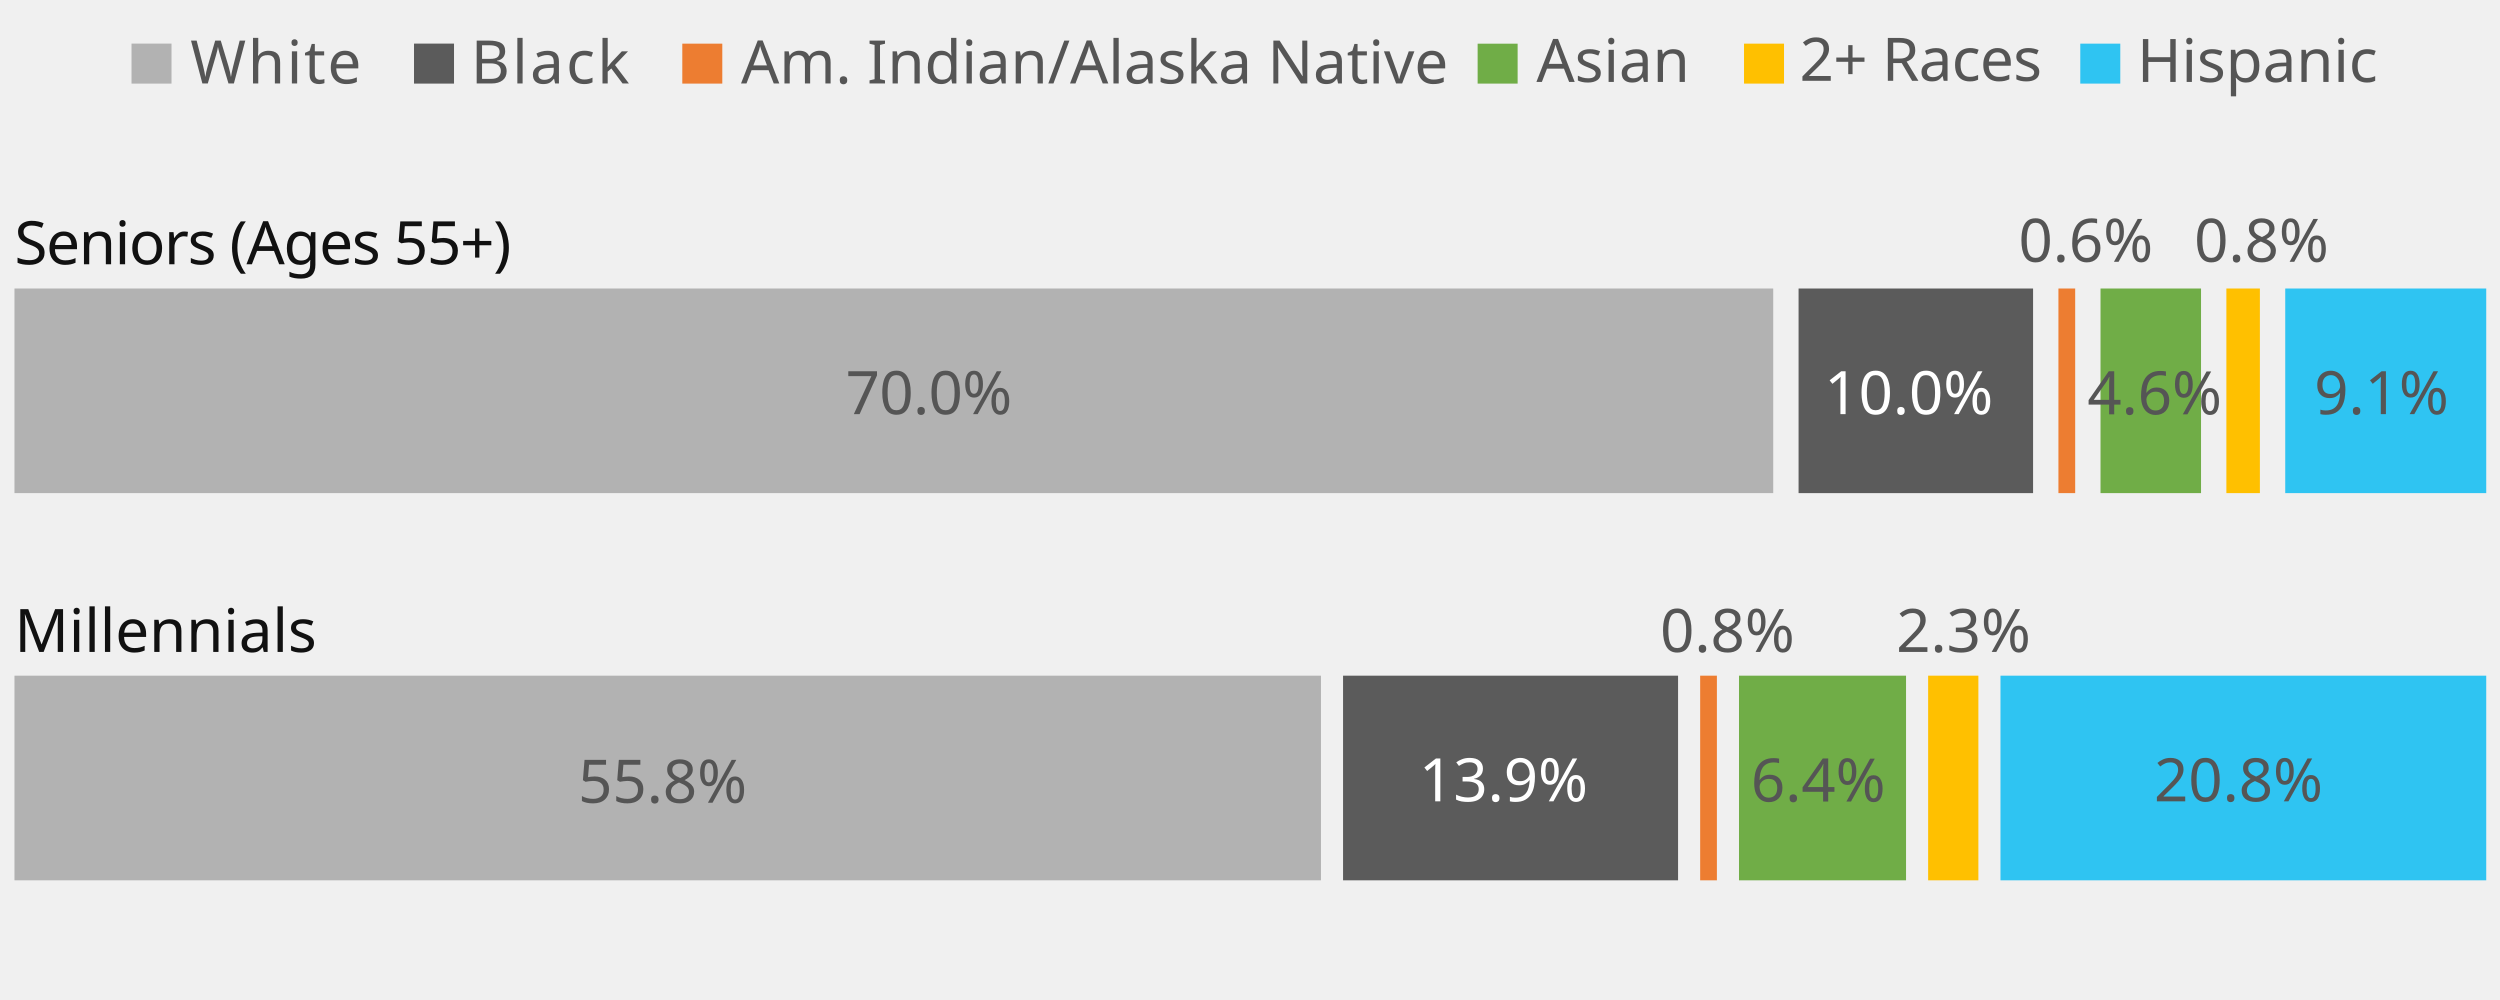
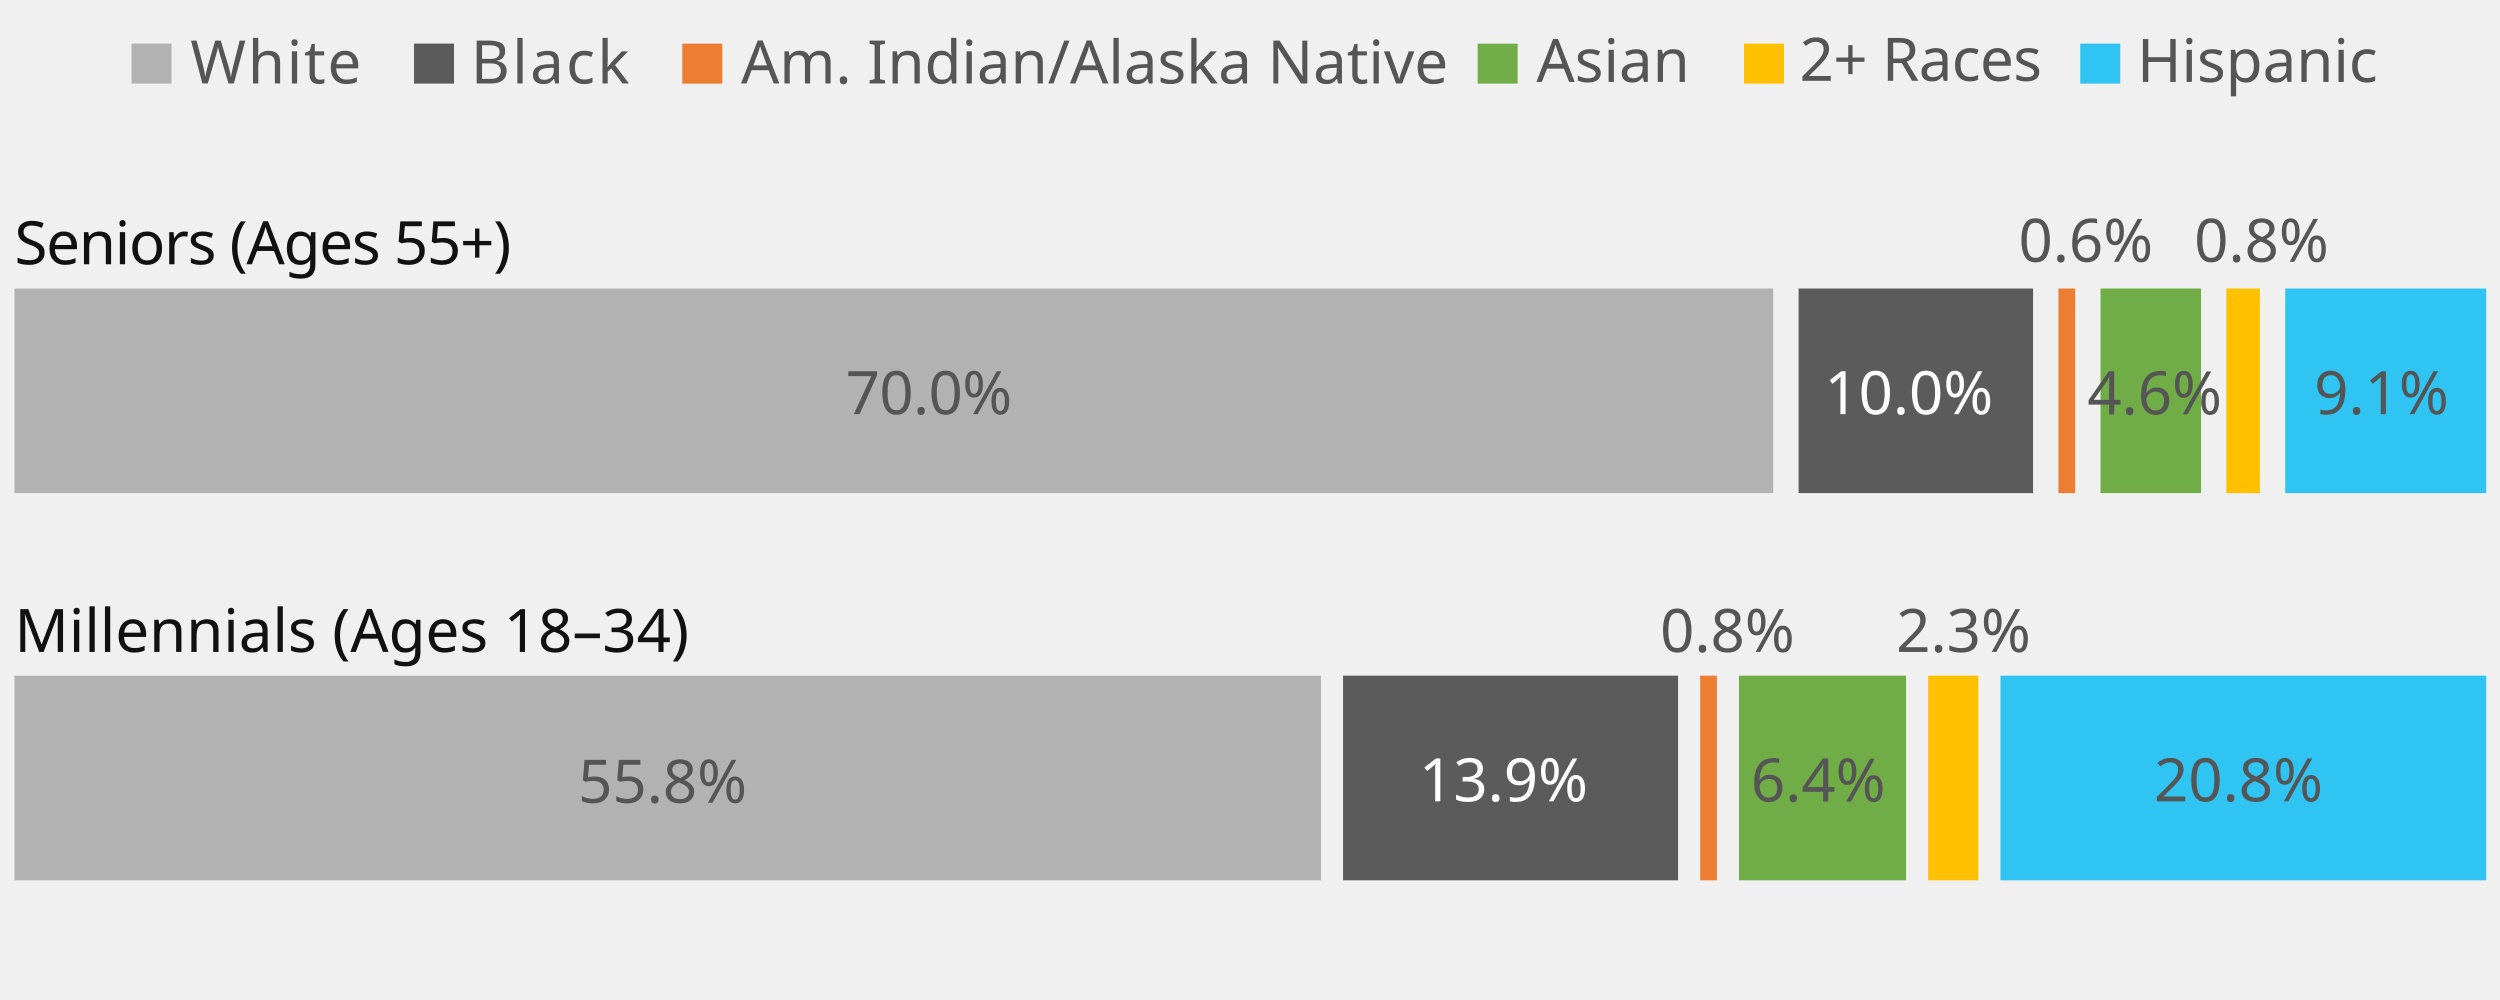
- <svg xmlns="http://www.w3.org/2000/svg" id="Layer_1" data-name="Layer 1" viewBox="0 0 750 300" version="1.1" width="750" height="300">
+ <svg xmlns="http://www.w3.org/2000/svg" height="300" width="750" version="1.1" viewBox="0 0 750 300" data-name="Layer 1" id="Layer_1">
  <defs id="defs4">
    <style id="style2">.cls-1,.cls-34{fill:#b2b2b2;}.cls-1,.cls-11,.cls-15,.cls-25,.cls-27,.cls-33{fill-rule:evenodd;}.cls-2,.cls-40,.cls-48,.cls-7{font-size:13.37px;}.cls-2,.cls-7{fill:#595959;}.cls-2,.cls-48,.cls-7{font-family:Interstate-Light, Interstate-Light;}.cls-3{letter-spacing:0.03em;}.cls-4{letter-spacing:-0.03em;}.cls-5{letter-spacing:0.02em;}.cls-6{letter-spacing:0em;}.cls-7{letter-spacing:0.04em;}.cls-8{letter-spacing:-0.06em;}.cls-9{letter-spacing:-0.01em;}.cls-10{letter-spacing:0em;}.cls-11,.cls-35{fill:#5b5b5b;}.cls-12{letter-spacing:-0.04em;}.cls-13{letter-spacing:0.03em;}.cls-14{letter-spacing:0.02em;}.cls-15,.cls-39{fill:#2fc4f2;}.cls-16{letter-spacing:0em;}.cls-17{letter-spacing:0.03em;}.cls-18{letter-spacing:-0.06em;}.cls-19{letter-spacing:0.06em;}.cls-20{letter-spacing:-0.05em;}.cls-21{letter-spacing:-0.06em;}.cls-22{letter-spacing:0.04em;}.cls-23{letter-spacing:0.02em;}.cls-24{letter-spacing:-0.03em;}.cls-25,.cls-36{fill:#ed7d31;}.cls-26{letter-spacing:0.02em;}.cls-27,.cls-37{fill:#70ad47;}.cls-28{letter-spacing:-0.01em;}.cls-29{letter-spacing:0em;}.cls-30{letter-spacing:0.02em;}.cls-31{letter-spacing:-0.04em;}.cls-32{letter-spacing:0em;}.cls-33,.cls-38{fill:#ffc000;}.cls-40{font-family:Interstate-Bold, Interstate-Bold;}.cls-41{letter-spacing:-0.02em;}.cls-42{letter-spacing:-0.03em;}.cls-43{letter-spacing:-0.01em;}.cls-44{letter-spacing:-0.02em;}.cls-45{letter-spacing:-0.02em;}.cls-46{letter-spacing:-0.01em;}.cls-47{letter-spacing:0em;}.cls-48{fill:#fff;}</style>
  </defs>
-   <g transform="translate(-26.09979)" id="g4581">
-     <g transform="translate(58,-26.5488)" id="g4782">
-       <polygon class="cls-1" points="230.47,13.35 230.47,28.43 215.36,28.43 215.36,13.35 " id="polygon8" style="fill:#b2b2b2;fill-rule:evenodd" transform="matrix(0.794176,0,0,0.795756,-163.4791,29.00546)" />
-       <text class="cls-2" id="text20" style="font-style:normal;font-variant:normal;font-weight:normal;font-stretch:normal;font-size:18px;font-family:'PT Serif';-inkscape-font-specification:'PT Serif';fill:#555555;fill-opacity:1" x="25.186" y="51.589">
-         <tspan class="cls-3" id="tspan10" style="font-style:normal;font-variant:normal;font-weight:normal;font-stretch:normal;font-family:'PT Serif';-inkscape-font-specification:'PT Serif';letter-spacing:0.03em;fill:#555555;fill-opacity:1">White</tspan>
+   <g id="g4581" transform="translate(-26.09979)">
+     <g id="g4782" transform="translate(58,-26.5488)">
+       <polygon transform="matrix(0.794176,0,0,0.795756,-163.4791,29.00546)" style="fill:#b2b2b2;fill-rule:evenodd" id="polygon8" points="230.47,13.35 230.47,28.43 215.36,28.43 215.36,13.35 " class="cls-1" />
+       <text y="51.589" x="25.186" style="font-style:normal;font-variant:normal;font-weight:normal;font-stretch:normal;font-size:18px;font-family:'PT Serif';-inkscape-font-specification:'PT Serif';fill:#555555;fill-opacity:1" id="text20" class="cls-2">
+         <tspan style="font-style:normal;font-variant:normal;font-weight:normal;font-stretch:normal;font-family:'PT Serif';-inkscape-font-specification:'PT Serif';letter-spacing:0.03em;fill:#555555;fill-opacity:1" id="tspan10" class="cls-3">White</tspan>
      </text>
    </g>
-     <g transform="translate(51.20988,-26.5488)" id="g4777">
-       <text class="cls-7" id="text30" style="font-style:normal;font-variant:normal;font-weight:normal;font-stretch:normal;font-size:18px;font-family:'PT Serif';-inkscape-font-specification:'PT Serif';letter-spacing:0.04em;fill:#555555;fill-opacity:1" x="116.145" y="51.589">Black</text>
-       <polygon class="cls-11" points="284.27,13.35 299.38,13.35 299.38,28.43 284.27,28.43 " id="polygon32" style="fill:#5b5b5b;fill-rule:evenodd" transform="matrix(0.794176,0,0,0.795756,-126.6667,29.00546)" />
+     <g id="g4777" transform="translate(51.20988,-26.5488)">
+       <text y="51.589" x="116.145" style="font-style:normal;font-variant:normal;font-weight:normal;font-stretch:normal;font-size:18px;font-family:'PT Serif';-inkscape-font-specification:'PT Serif';letter-spacing:0.04em;fill:#555555;fill-opacity:1" id="text30" class="cls-7">Black</text>
+       <polygon transform="matrix(0.794176,0,0,0.795756,-126.6667,29.00546)" style="fill:#5b5b5b;fill-rule:evenodd" id="polygon32" points="284.27,13.35 299.38,13.35 299.38,28.43 284.27,28.43 " class="cls-11" />
    </g>
-     <g transform="translate(5.999998,-26.5488)" id="g4758">
-       <text class="cls-2" id="text50" style="font-style:normal;font-variant:normal;font-weight:normal;font-stretch:normal;font-size:18px;font-family:'PT Serif';-inkscape-font-specification:'PT Serif';fill:#555555;fill-opacity:1" x="661.225" y="51.129">Hispanic</text>
-       <polygon class="cls-15" points="704.48,28.43 689.38,28.43 689.38,13.35 704.48,13.35 " id="polygon52" style="fill:#2fc4f2;fill-rule:evenodd" transform="matrix(0.794702,0,0,0.794702,96.332,29.03542)" />
+     <g id="g4758" transform="translate(5.999998,-26.5488)">
+       <text y="51.129" x="661.225" style="font-style:normal;font-variant:normal;font-weight:normal;font-stretch:normal;font-size:18px;font-family:'PT Serif';-inkscape-font-specification:'PT Serif';fill:#555555;fill-opacity:1" id="text50" class="cls-2">Hispanic</text>
+       <polygon transform="matrix(0.794702,0,0,0.794702,96.332,29.03542)" style="fill:#2fc4f2;fill-rule:evenodd" id="polygon52" points="704.48,28.43 689.38,28.43 689.38,13.35 704.48,13.35 " class="cls-15" />
    </g>
-     <g transform="translate(44.82915,-26.5488)" id="g4773">
-       <text class="cls-2" id="text98" style="font-style:normal;font-variant:normal;font-weight:normal;font-stretch:normal;font-size:18px;font-family:'PT Serif';-inkscape-font-specification:'PT Serif';fill:#555555;fill-opacity:1" x="203.58" y="51.589">
-         <tspan class="cls-16" id="tspan54" style="font-style:normal;font-variant:normal;font-weight:normal;font-stretch:normal;font-family:'PT Serif';-inkscape-font-specification:'PT Serif';letter-spacing:0em;fill:#555555;fill-opacity:1">Am. Indian/Alaska Native</tspan>
+     <g id="g4773" transform="translate(44.82915,-26.5488)">
+       <text y="51.589" x="203.58" style="font-style:normal;font-variant:normal;font-weight:normal;font-stretch:normal;font-size:18px;font-family:'PT Serif';-inkscape-font-specification:'PT Serif';fill:#555555;fill-opacity:1" id="text98" class="cls-2">
+         <tspan style="font-style:normal;font-variant:normal;font-weight:normal;font-stretch:normal;font-family:'PT Serif';-inkscape-font-specification:'PT Serif';letter-spacing:0em;fill:#555555;fill-opacity:1" id="tspan54" class="cls-16">Am. Indian/Alaska Native</tspan>
      </text>
-       <polygon class="cls-25" points="350.5,13.35 365.6,13.35 365.6,28.43 350.5,28.43 " id="polygon100" style="fill:#ed7d31;fill-rule:evenodd" transform="matrix(0.794702,0,0,0.794702,-92.58404,29.03542)" />
+       <polygon transform="matrix(0.794702,0,0,0.794702,-92.58404,29.03542)" style="fill:#ed7d31;fill-rule:evenodd" id="polygon100" points="350.5,13.35 365.6,13.35 365.6,28.43 350.5,28.43 " class="cls-25" />
    </g>
-     <g transform="translate(20.94309,-26.5488)" id="g4768">
-       <text class="cls-2" id="text112" style="font-style:normal;font-variant:normal;font-weight:normal;font-stretch:normal;font-size:18px;font-family:'PT Serif';-inkscape-font-specification:'PT Serif';fill:#555555;fill-opacity:1" x="466.078" y="51.129">
-         <tspan class="cls-16" id="tspan102" style="font-style:normal;font-variant:normal;font-weight:normal;font-stretch:normal;font-family:'PT Serif';-inkscape-font-specification:'PT Serif';letter-spacing:0em;fill:#555555;fill-opacity:1">Asian</tspan>
+     <g id="g4768" transform="translate(20.94309,-26.5488)">
+       <text y="51.129" x="466.078" style="font-style:normal;font-variant:normal;font-weight:normal;font-stretch:normal;font-size:18px;font-family:'PT Serif';-inkscape-font-specification:'PT Serif';fill:#555555;fill-opacity:1" id="text112" class="cls-2">
+         <tspan style="font-style:normal;font-variant:normal;font-weight:normal;font-stretch:normal;font-family:'PT Serif';-inkscape-font-specification:'PT Serif';letter-spacing:0em;fill:#555555;fill-opacity:1" id="tspan102" class="cls-16">Asian</tspan>
      </text>
-       <polygon class="cls-27" points="548.4,28.43 533.29,28.43 533.29,13.35 548.4,13.35 " id="polygon114" style="fill:#70ad47;fill-rule:evenodd" transform="matrix(0.794176,0,0,0.794176,24.92131,29.05038)" />
+       <polygon transform="matrix(0.794176,0,0,0.794176,24.92131,29.05038)" style="fill:#70ad47;fill-rule:evenodd" id="polygon114" points="548.4,28.43 533.29,28.43 533.29,13.35 548.4,13.35 " class="cls-27" />
    </g>
-     <g transform="translate(14.69006,-26.5488)" id="g4763">
-       <text class="cls-2" id="text132" style="font-style:normal;font-variant:normal;font-weight:normal;font-stretch:normal;font-size:18px;font-family:'PT Serif';-inkscape-font-specification:'PT Serif';fill:#555555;fill-opacity:1" x="551.277" y="50.789">
-         <tspan class="cls-28" id="tspan116" style="font-style:normal;font-variant:normal;font-weight:normal;font-stretch:normal;font-family:'PT Serif';-inkscape-font-specification:'PT Serif';letter-spacing:-0.01em;fill:#555555;fill-opacity:1">2+ Races</tspan>
+     <g id="g4763" transform="translate(14.69006,-26.5488)">
+       <text y="50.789" x="551.277" style="font-style:normal;font-variant:normal;font-weight:normal;font-stretch:normal;font-size:18px;font-family:'PT Serif';-inkscape-font-specification:'PT Serif';fill:#555555;fill-opacity:1" id="text132" class="cls-2">
+         <tspan style="font-style:normal;font-variant:normal;font-weight:normal;font-stretch:normal;font-family:'PT Serif';-inkscape-font-specification:'PT Serif';letter-spacing:-0.01em;fill:#555555;fill-opacity:1" id="tspan116" class="cls-28">2+ Races</tspan>
      </text>
-       <polygon class="cls-33" points="600.62,28.43 600.62,13.35 615.72,13.35 615.72,28.43 " id="polygon134" style="fill:#ffc000;fill-rule:evenodd" transform="matrix(0.794702,0,0,0.794702,57.30194,29.03542)" />
+       <polygon transform="matrix(0.794702,0,0,0.794702,57.30194,29.03542)" style="fill:#ffc000;fill-rule:evenodd" id="polygon134" points="600.62,28.43 600.62,13.35 615.72,13.35 615.72,28.43 " class="cls-33" />
    </g>
  </g>
-   <text class="cls-40" id="text174" style="font-style:normal;font-variant:normal;font-weight:normal;font-stretch:normal;font-size:18px;font-family:'PT Serif';-inkscape-font-specification:'PT Serif';fill:#111111;fill-opacity:1" x="4.34" y="79.273">
-     <tspan class="cls-41" id="tspan148" style="font-style:normal;font-variant:normal;font-weight:normal;font-stretch:normal;font-family:'PT Serif';-inkscape-font-specification:'PT Serif';letter-spacing:-0.02em;fill:#111111;fill-opacity:1">Seniors (Ages 55+)</tspan>
+   <text y="79.273" x="4.34" style="font-style:normal;font-variant:normal;font-weight:normal;font-stretch:normal;font-size:18px;font-family:'PT Serif';-inkscape-font-specification:'PT Serif';fill:#111111;fill-opacity:1" id="text174" class="cls-40">
+     <tspan style="font-style:normal;font-variant:normal;font-weight:normal;font-stretch:normal;font-family:'PT Serif';-inkscape-font-specification:'PT Serif';letter-spacing:-0.02em;fill:#111111;fill-opacity:1" id="tspan148" class="cls-41">Seniors (Ages 55+)</tspan>
  </text>
-   <text class="cls-2" id="text184" style="font-style:normal;font-variant:normal;font-weight:normal;font-stretch:normal;font-size:18px;font-family:'PT Serif';-inkscape-font-specification:'PT Serif';fill:#555555;fill-opacity:1" x="605.554" y="78.533">0.6%</text>
-   <text class="cls-2" id="text188" style="font-style:normal;font-variant:normal;font-weight:normal;font-stretch:normal;font-size:18px;font-family:'PT Serif';-inkscape-font-specification:'PT Serif';fill:#555555;fill-opacity:1" x="658.254" y="78.533">0.8%</text>
-   <text class="cls-40" id="text204" style="font-style:normal;font-variant:normal;font-weight:normal;font-stretch:normal;font-size:18px;font-family:'PT Serif';-inkscape-font-specification:'PT Serif';fill:#111111;fill-opacity:1" x="4.34" y="195.59">Millennials</text>
-   <text class="cls-2" id="text210" style="font-style:normal;font-variant:normal;font-weight:normal;font-stretch:normal;font-size:18px;font-family:'PT Serif';-inkscape-font-specification:'PT Serif';fill:#555555;fill-opacity:1" x="498.034" y="195.59">0.8%</text>
-   <text class="cls-2" id="text214" style="font-style:normal;font-variant:normal;font-weight:normal;font-stretch:normal;font-size:18px;font-family:'PT Serif';-inkscape-font-specification:'PT Serif';fill:#555555;fill-opacity:1" x="568.864" y="195.59">2.3%</text>
-   <g id="g4820" transform="translate(0,-39)">
-     <polygon transform="matrix(0.6984627,0,0,1.108995,1.308672,62.35634)" style="fill:#b2b2b2" id="polygon192" points="4.34,217.08 4.34,161.72 565.5,161.72 565.5,217.08 " class="cls-34" />
-     <polygon transform="matrix(0.6984627,0,0,1.108995,1.308672,62.35634)" style="fill:#5b5b5b" id="polygon194" points="574.99,217.08 574.99,161.72 718.88,161.72 718.88,217.08 " class="cls-35" />
-     <polygon transform="matrix(0.6984627,0,0,1.108995,1.308672,62.35634)" style="fill:#ed7d31" id="polygon196" points="728.37,217.08 728.37,161.72 735.56,161.72 735.56,217.08 " class="cls-36" />
-     <polygon transform="matrix(0.6984627,0,0,1.108995,1.308672,62.35634)" style="fill:#70ad47" id="polygon198" points="745.05,217.08 745.05,161.72 816.8,161.72 816.8,217.08 " class="cls-37" />
-     <polygon transform="matrix(0.6984627,0,0,1.108995,1.308672,62.35634)" style="fill:#ffc000" id="polygon200" points="826.29,217.08 826.29,161.72 847.87,161.72 847.87,217.08 " class="cls-38" />
-     <polygon transform="matrix(0.6984627,0,0,1.108995,1.308672,62.35634)" style="fill:#2fc4f2" id="polygon202" points="857.36,217.08 857.36,161.72 1066,161.72 1066,217.08 " class="cls-39" />
-     <text y="279.83" x="173.436" style="font-style:normal;font-variant:normal;font-weight:normal;font-stretch:normal;font-size:18px;font-family:'PT Serif';-inkscape-font-specification:'PT Serif';fill:#555555;fill-opacity:1" id="text206" class="cls-48">55.8%</text>
-     <text y="279.4" x="425.71" style="font-style:normal;font-variant:normal;font-weight:normal;font-stretch:normal;font-size:18px;font-family:'PT Serif';-inkscape-font-specification:'PT Serif';fill:#ffffff;fill-opacity:1" id="text208" class="cls-48">13.9%</text>
-     <text y="279.46" x="525.279" style="font-style:normal;font-variant:normal;font-weight:normal;font-stretch:normal;font-size:18px;font-family:'PT Serif';-inkscape-font-specification:'PT Serif';fill:#555555;fill-opacity:1" id="text212" class="cls-48">6.4%</text>
-     <text y="279.4" x="646.207" style="font-style:normal;font-variant:normal;font-weight:normal;font-stretch:normal;font-size:18px;font-family:'PT Serif';-inkscape-font-specification:'PT Serif';fill:#555555;fill-opacity:1" id="text216" class="cls-48">20.8%</text>
+   <text y="78.533" x="605.554" style="font-style:normal;font-variant:normal;font-weight:normal;font-stretch:normal;font-size:18px;font-family:'PT Serif';-inkscape-font-specification:'PT Serif';fill:#555555;fill-opacity:1" id="text184" class="cls-2">0.6%</text>
+   <text y="78.533" x="658.254" style="font-style:normal;font-variant:normal;font-weight:normal;font-stretch:normal;font-size:18px;font-family:'PT Serif';-inkscape-font-specification:'PT Serif';fill:#555555;fill-opacity:1" id="text188" class="cls-2">0.8%</text>
+   <text y="195.59" x="4.34" style="font-style:normal;font-variant:normal;font-weight:normal;font-stretch:normal;font-size:18px;font-family:'PT Serif';-inkscape-font-specification:'PT Serif';fill:#111111;fill-opacity:1" id="text204" class="cls-40">Millennials (Ages 18–34)</text>
+   <text y="195.59" x="498.034" style="font-style:normal;font-variant:normal;font-weight:normal;font-stretch:normal;font-size:18px;font-family:'PT Serif';-inkscape-font-specification:'PT Serif';fill:#555555;fill-opacity:1" id="text210" class="cls-2">0.8%</text>
+   <text y="195.59" x="568.864" style="font-style:normal;font-variant:normal;font-weight:normal;font-stretch:normal;font-size:18px;font-family:'PT Serif';-inkscape-font-specification:'PT Serif';fill:#555555;fill-opacity:1" id="text214" class="cls-2">2.3%</text>
+   <g transform="translate(0,-39)" id="g4820">
+     <polygon class="cls-34" points="4.34,217.08 4.34,161.72 565.5,161.72 565.5,217.08 " id="polygon192" style="fill:#b2b2b2" transform="matrix(0.6984627,0,0,1.108995,1.308672,62.35634)" />
+     <polygon class="cls-35" points="574.99,217.08 574.99,161.72 718.88,161.72 718.88,217.08 " id="polygon194" style="fill:#5b5b5b" transform="matrix(0.6984627,0,0,1.108995,1.308672,62.35634)" />
+     <polygon class="cls-36" points="728.37,217.08 728.37,161.72 735.56,161.72 735.56,217.08 " id="polygon196" style="fill:#ed7d31" transform="matrix(0.6984627,0,0,1.108995,1.308672,62.35634)" />
+     <polygon class="cls-37" points="745.05,217.08 745.05,161.72 816.8,161.72 816.8,217.08 " id="polygon198" style="fill:#70ad47" transform="matrix(0.6984627,0,0,1.108995,1.308672,62.35634)" />
+     <polygon class="cls-38" points="826.29,217.08 826.29,161.72 847.87,161.72 847.87,217.08 " id="polygon200" style="fill:#ffc000" transform="matrix(0.6984627,0,0,1.108995,1.308672,62.35634)" />
+     <polygon class="cls-39" points="857.36,217.08 857.36,161.72 1066,161.72 1066,217.08 " id="polygon202" style="fill:#2fc4f2" transform="matrix(0.6984627,0,0,1.108995,1.308672,62.35634)" />
+     <text class="cls-48" id="text206" style="font-style:normal;font-variant:normal;font-weight:normal;font-stretch:normal;font-size:18px;font-family:'PT Serif';-inkscape-font-specification:'PT Serif';fill:#555555;fill-opacity:1" x="173.436" y="279.83">55.8%</text>
+     <text class="cls-48" id="text208" style="font-style:normal;font-variant:normal;font-weight:normal;font-stretch:normal;font-size:18px;font-family:'PT Serif';-inkscape-font-specification:'PT Serif';fill:#ffffff;fill-opacity:1" x="425.71" y="279.4">13.9%</text>
+     <text class="cls-48" id="text212" style="font-style:normal;font-variant:normal;font-weight:normal;font-stretch:normal;font-size:18px;font-family:'PT Serif';-inkscape-font-specification:'PT Serif';fill:#555555;fill-opacity:1" x="525.279" y="279.46">6.4%</text>
+     <text class="cls-48" id="text216" style="font-style:normal;font-variant:normal;font-weight:normal;font-stretch:normal;font-size:18px;font-family:'PT Serif';-inkscape-font-specification:'PT Serif';fill:#555555;fill-opacity:1" x="646.207" y="279.4">20.8%</text>
  </g>
-   <g id="g4833" transform="translate(0,-39)">
-     <polygon transform="matrix(0.6984627,0,0,1.108995,1.308672,50.61877)" style="fill:#b2b2b2" id="polygon136" points="759.75,122.92 4.34,122.92 4.34,67.57 759.75,67.57 " class="cls-34" />
-     <polygon transform="matrix(0.6984627,0,0,1.108995,1.308672,50.61877)" style="fill:#5b5b5b" id="polygon138" points="871.36,122.92 770.64,122.92 770.64,67.57 871.36,67.57 " class="cls-35" />
-     <polygon transform="matrix(0.6984627,0,0,1.108995,1.308672,50.61877)" style="fill:#ed7d31" id="polygon140" points="889.45,122.92 882.25,122.92 882.25,67.57 889.45,67.57 " class="cls-36" />
-     <polygon transform="matrix(0.6984627,0,0,1.108995,1.308672,50.61877)" style="fill:#70ad47" id="polygon142" points="943.5,122.92 900.33,122.92 900.33,67.57 943.5,67.57 " class="cls-37" />
-     <polygon transform="matrix(0.6984627,0,0,1.108995,1.308672,50.61877)" style="fill:#ffc000" id="polygon144" points="968.78,122.92 954.39,122.92 954.39,67.57 968.78,67.57 " class="cls-38" />
-     <polygon transform="matrix(0.6984627,0,0,1.108995,1.308672,50.61877)" style="fill:#2fc4f2" id="polygon146" points="1066,122.92 979.67,122.92 979.67,67.57 1066,67.57 " class="cls-39" />
-     <text y="163.245" x="253.691" style="font-style:normal;font-variant:normal;font-weight:normal;font-stretch:normal;font-size:18px;font-family:'PT Serif';-inkscape-font-specification:'PT Serif';fill:#555555;fill-opacity:1" id="text180" class="cls-48">
-       <tspan style="font-style:normal;font-variant:normal;font-weight:normal;font-stretch:normal;font-family:'PT Serif';-inkscape-font-specification:'PT Serif';letter-spacing:-0.01em;fill:#555555;fill-opacity:1" id="tspan176" class="cls-9">70.0%</tspan>
+   <g transform="translate(0,-39)" id="g4833">
+     <polygon class="cls-34" points="759.75,122.92 4.34,122.92 4.34,67.57 759.75,67.57 " id="polygon136" style="fill:#b2b2b2" transform="matrix(0.6984627,0,0,1.108995,1.308672,50.61877)" />
+     <polygon class="cls-35" points="871.36,122.92 770.64,122.92 770.64,67.57 871.36,67.57 " id="polygon138" style="fill:#5b5b5b" transform="matrix(0.6984627,0,0,1.108995,1.308672,50.61877)" />
+     <polygon class="cls-36" points="889.45,122.92 882.25,122.92 882.25,67.57 889.45,67.57 " id="polygon140" style="fill:#ed7d31" transform="matrix(0.6984627,0,0,1.108995,1.308672,50.61877)" />
+     <polygon class="cls-37" points="943.5,122.92 900.33,122.92 900.33,67.57 943.5,67.57 " id="polygon142" style="fill:#70ad47" transform="matrix(0.6984627,0,0,1.108995,1.308672,50.61877)" />
+     <polygon class="cls-38" points="968.78,122.92 954.39,122.92 954.39,67.57 968.78,67.57 " id="polygon144" style="fill:#ffc000" transform="matrix(0.6984627,0,0,1.108995,1.308672,50.61877)" />
+     <polygon class="cls-39" points="1066,122.92 979.67,122.92 979.67,67.57 1066,67.57 " id="polygon146" style="fill:#2fc4f2" transform="matrix(0.6984627,0,0,1.108995,1.308672,50.61877)" />
+     <text class="cls-48" id="text180" style="font-style:normal;font-variant:normal;font-weight:normal;font-stretch:normal;font-size:18px;font-family:'PT Serif';-inkscape-font-specification:'PT Serif';fill:#555555;fill-opacity:1" x="253.691" y="163.245">
+       <tspan class="cls-9" id="tspan176" style="font-style:normal;font-variant:normal;font-weight:normal;font-stretch:normal;font-family:'PT Serif';-inkscape-font-specification:'PT Serif';letter-spacing:-0.01em;fill:#555555;fill-opacity:1">70.0%</tspan>
    </text>
-     <text y="163.245" x="547.287" style="font-style:normal;font-variant:normal;font-weight:normal;font-stretch:normal;font-size:18px;font-family:'PT Serif';-inkscape-font-specification:'PT Serif';fill:#ffffff;fill-opacity:1" id="text182" class="cls-48">10.0%</text>
-     <text y="163.305" x="626.205" style="font-style:normal;font-variant:normal;font-weight:normal;font-stretch:normal;font-size:18px;font-family:'PT Serif';-inkscape-font-specification:'PT Serif';fill:#555555;fill-opacity:1" id="text186" class="cls-48">4.6%</text>
-     <text y="163.245" x="694.264" style="font-style:normal;font-variant:normal;font-weight:normal;font-stretch:normal;font-size:18px;font-family:'PT Serif';-inkscape-font-specification:'PT Serif';fill:#555555;fill-opacity:1" id="text190" class="cls-48">9.1%</text>
+     <text class="cls-48" id="text182" style="font-style:normal;font-variant:normal;font-weight:normal;font-stretch:normal;font-size:18px;font-family:'PT Serif';-inkscape-font-specification:'PT Serif';fill:#ffffff;fill-opacity:1" x="547.287" y="163.245">10.0%</text>
+     <text class="cls-48" id="text186" style="font-style:normal;font-variant:normal;font-weight:normal;font-stretch:normal;font-size:18px;font-family:'PT Serif';-inkscape-font-specification:'PT Serif';fill:#555555;fill-opacity:1" x="626.205" y="163.305">4.6%</text>
+     <text class="cls-48" id="text190" style="font-style:normal;font-variant:normal;font-weight:normal;font-stretch:normal;font-size:18px;font-family:'PT Serif';-inkscape-font-specification:'PT Serif';fill:#555555;fill-opacity:1" x="694.264" y="163.245">9.1%</text>
  </g>
</svg>
